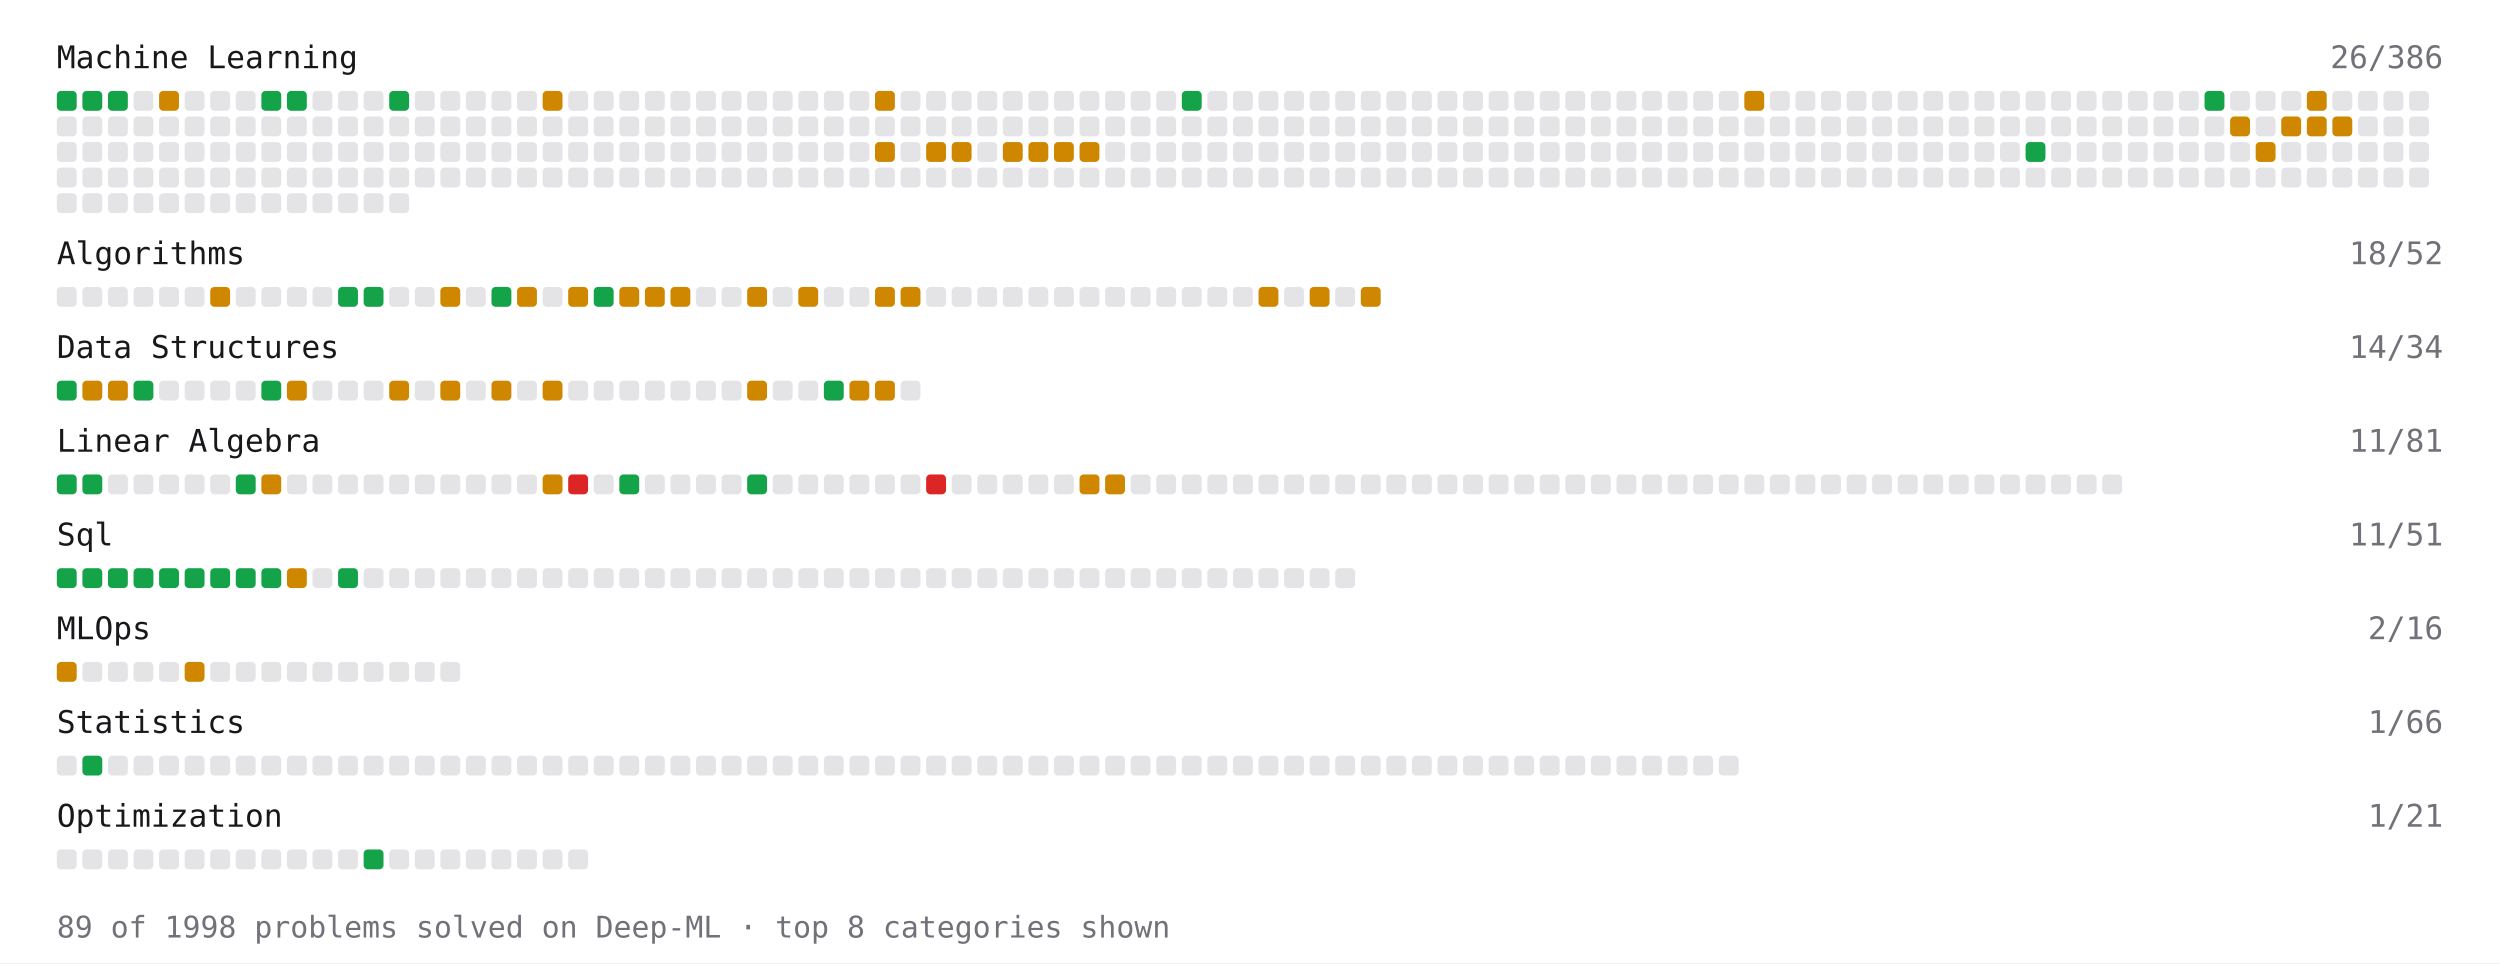
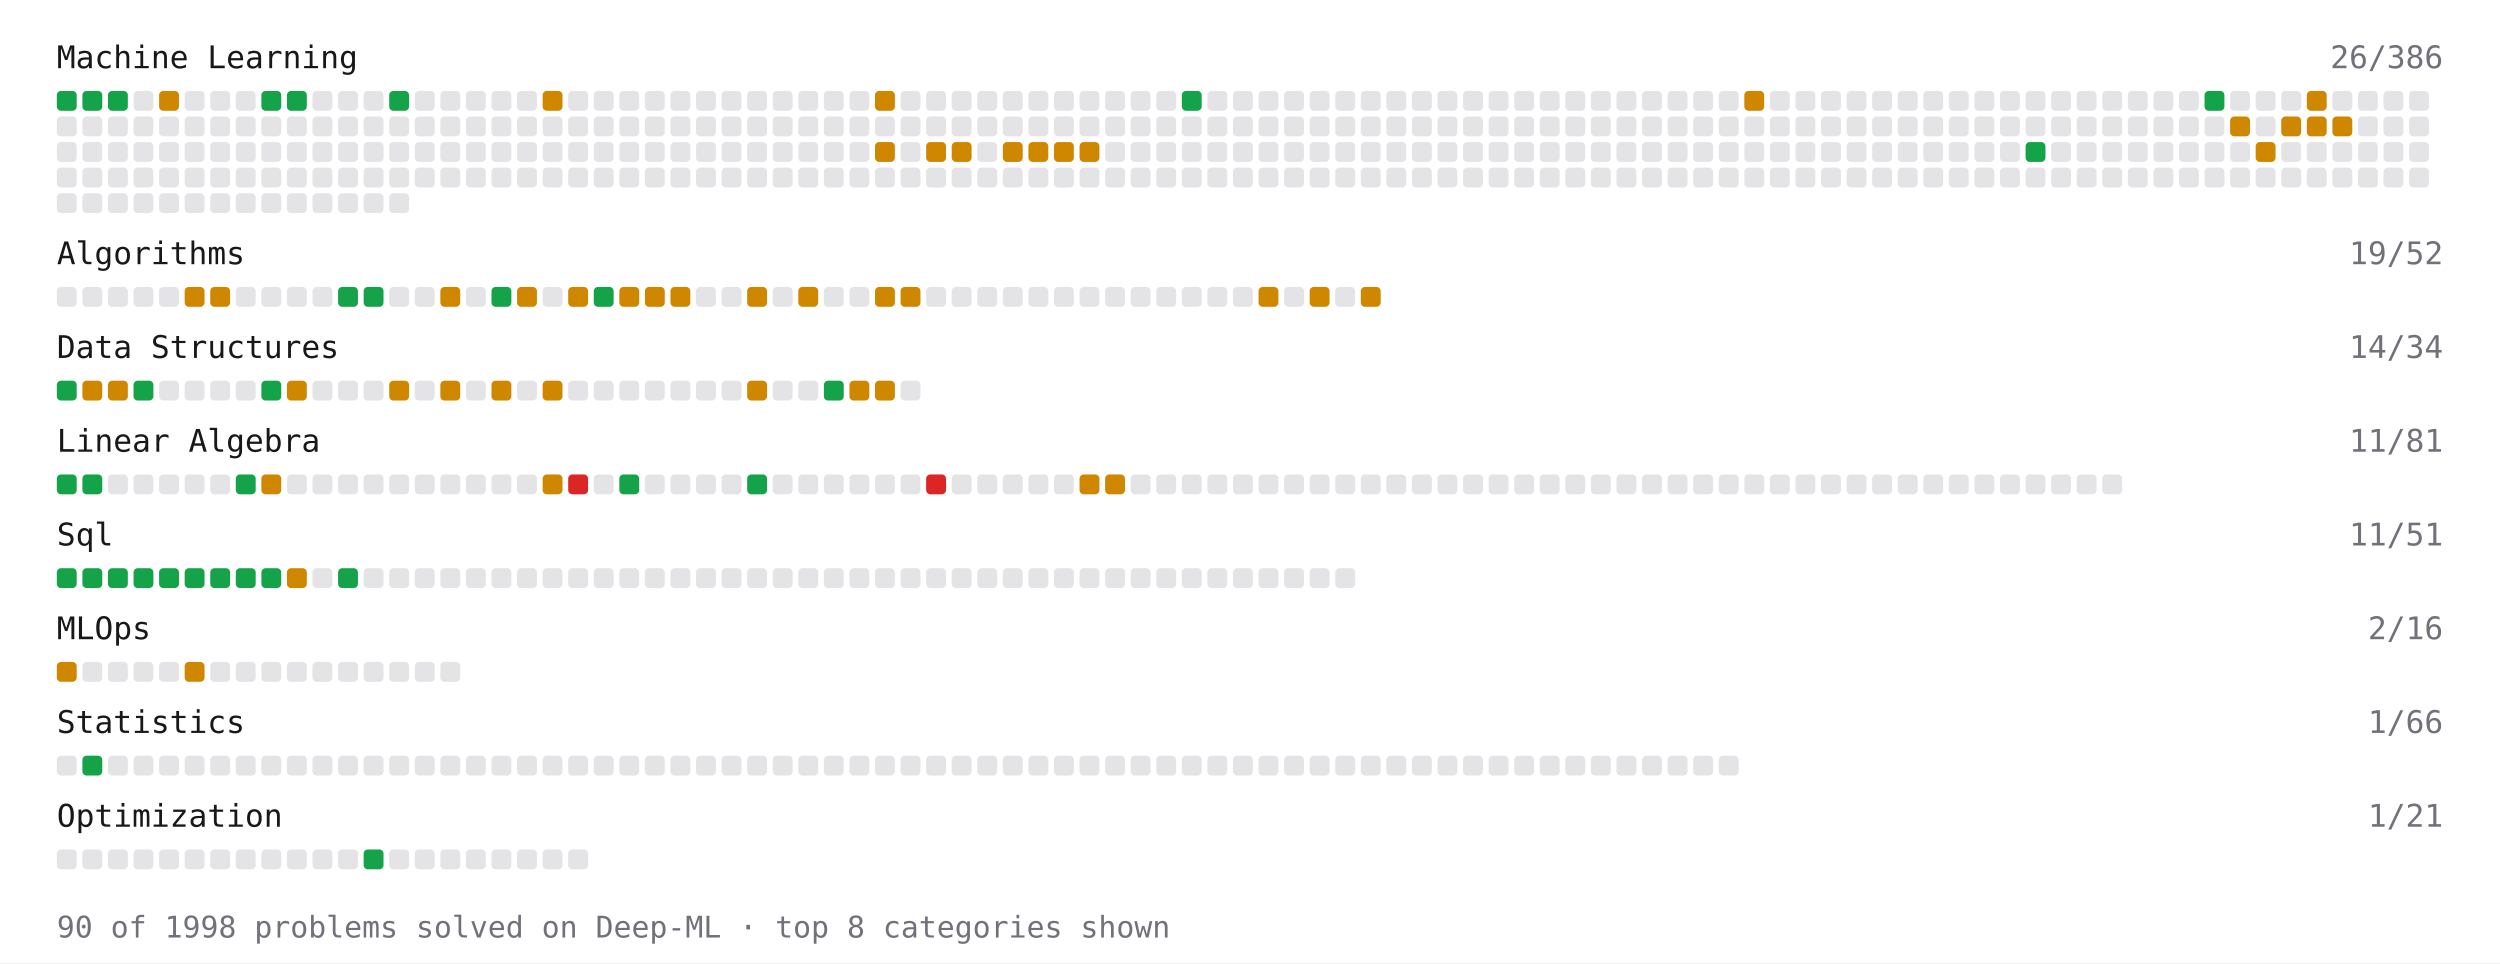
- <svg xmlns="http://www.w3.org/2000/svg" width="880" height="339" viewBox="0 0 880 339" role="img" aria-label="Deep-ML coverage: 89 of 1998 problems solved">
+ <svg xmlns="http://www.w3.org/2000/svg" width="880" height="339" viewBox="0 0 880 339" role="img" aria-label="Deep-ML coverage: 90 of 1998 problems solved">
  <style>
  .bg{fill:#ffffff}.tx{fill:#18181b}.dim{fill:#71717a}.none{fill:#e4e4e7}
  .e{fill:#15a349}.m{fill:#d08700}.h{fill:#dc2626}.u{fill:#a1a1aa}
  @media (prefers-color-scheme:dark){
    .bg{fill:#0b0b0d}.tx{fill:#fafafa}.dim{fill:#8b8b95}.none{fill:#26262b}
    .e{fill:#34d27b}.m{fill:#f5b13d}.h{fill:#f76d6d}.u{fill:#5c5c66}
  }
</style>
  <rect width="880" height="339" class="bg" />
  <text x="20" y="24" class="tx" font-size="11" font-family="ui-monospace,monospace">Machine Learning</text>
  <text x="860" y="24" class="dim" font-size="11" text-anchor="end" font-family="ui-monospace,monospace">26/386</text>
  <rect x="20" y="32" width="7" height="7" rx="1.5" class="e" />
  <rect x="29" y="32" width="7" height="7" rx="1.5" class="e" />
  <rect x="38" y="32" width="7" height="7" rx="1.5" class="e" />
  <rect x="47" y="32" width="7" height="7" rx="1.5" class="none" />
  <rect x="56" y="32" width="7" height="7" rx="1.5" class="m" />
  <rect x="65" y="32" width="7" height="7" rx="1.5" class="none" />
  <rect x="74" y="32" width="7" height="7" rx="1.5" class="none" />
  <rect x="83" y="32" width="7" height="7" rx="1.5" class="none" />
  <rect x="92" y="32" width="7" height="7" rx="1.5" class="e" />
  <rect x="101" y="32" width="7" height="7" rx="1.5" class="e" />
  <rect x="110" y="32" width="7" height="7" rx="1.5" class="none" />
  <rect x="119" y="32" width="7" height="7" rx="1.5" class="none" />
  <rect x="128" y="32" width="7" height="7" rx="1.5" class="none" />
  <rect x="137" y="32" width="7" height="7" rx="1.5" class="e" />
  <rect x="146" y="32" width="7" height="7" rx="1.5" class="none" />
  <rect x="155" y="32" width="7" height="7" rx="1.5" class="none" />
  <rect x="164" y="32" width="7" height="7" rx="1.5" class="none" />
  <rect x="173" y="32" width="7" height="7" rx="1.5" class="none" />
  <rect x="182" y="32" width="7" height="7" rx="1.5" class="none" />
  <rect x="191" y="32" width="7" height="7" rx="1.5" class="m" />
  <rect x="200" y="32" width="7" height="7" rx="1.5" class="none" />
  <rect x="209" y="32" width="7" height="7" rx="1.5" class="none" />
  <rect x="218" y="32" width="7" height="7" rx="1.5" class="none" />
  <rect x="227" y="32" width="7" height="7" rx="1.5" class="none" />
  <rect x="236" y="32" width="7" height="7" rx="1.5" class="none" />
  <rect x="245" y="32" width="7" height="7" rx="1.5" class="none" />
  <rect x="254" y="32" width="7" height="7" rx="1.5" class="none" />
  <rect x="263" y="32" width="7" height="7" rx="1.5" class="none" />
  <rect x="272" y="32" width="7" height="7" rx="1.5" class="none" />
  <rect x="281" y="32" width="7" height="7" rx="1.5" class="none" />
  <rect x="290" y="32" width="7" height="7" rx="1.5" class="none" />
  <rect x="299" y="32" width="7" height="7" rx="1.5" class="none" />
  <rect x="308" y="32" width="7" height="7" rx="1.5" class="m" />
  <rect x="317" y="32" width="7" height="7" rx="1.5" class="none" />
  <rect x="326" y="32" width="7" height="7" rx="1.5" class="none" />
  <rect x="335" y="32" width="7" height="7" rx="1.5" class="none" />
  <rect x="344" y="32" width="7" height="7" rx="1.5" class="none" />
  <rect x="353" y="32" width="7" height="7" rx="1.5" class="none" />
  <rect x="362" y="32" width="7" height="7" rx="1.5" class="none" />
  <rect x="371" y="32" width="7" height="7" rx="1.5" class="none" />
  <rect x="380" y="32" width="7" height="7" rx="1.5" class="none" />
  <rect x="389" y="32" width="7" height="7" rx="1.5" class="none" />
  <rect x="398" y="32" width="7" height="7" rx="1.5" class="none" />
  <rect x="407" y="32" width="7" height="7" rx="1.5" class="none" />
  <rect x="416" y="32" width="7" height="7" rx="1.5" class="e" />
  <rect x="425" y="32" width="7" height="7" rx="1.5" class="none" />
  <rect x="434" y="32" width="7" height="7" rx="1.5" class="none" />
  <rect x="443" y="32" width="7" height="7" rx="1.5" class="none" />
  <rect x="452" y="32" width="7" height="7" rx="1.5" class="none" />
  <rect x="461" y="32" width="7" height="7" rx="1.5" class="none" />
  <rect x="470" y="32" width="7" height="7" rx="1.5" class="none" />
  <rect x="479" y="32" width="7" height="7" rx="1.5" class="none" />
  <rect x="488" y="32" width="7" height="7" rx="1.5" class="none" />
  <rect x="497" y="32" width="7" height="7" rx="1.5" class="none" />
  <rect x="506" y="32" width="7" height="7" rx="1.5" class="none" />
  <rect x="515" y="32" width="7" height="7" rx="1.5" class="none" />
  <rect x="524" y="32" width="7" height="7" rx="1.5" class="none" />
  <rect x="533" y="32" width="7" height="7" rx="1.5" class="none" />
  <rect x="542" y="32" width="7" height="7" rx="1.5" class="none" />
  <rect x="551" y="32" width="7" height="7" rx="1.5" class="none" />
  <rect x="560" y="32" width="7" height="7" rx="1.5" class="none" />
  <rect x="569" y="32" width="7" height="7" rx="1.5" class="none" />
  <rect x="578" y="32" width="7" height="7" rx="1.5" class="none" />
  <rect x="587" y="32" width="7" height="7" rx="1.5" class="none" />
  <rect x="596" y="32" width="7" height="7" rx="1.5" class="none" />
  <rect x="605" y="32" width="7" height="7" rx="1.5" class="none" />
  <rect x="614" y="32" width="7" height="7" rx="1.5" class="m" />
  <rect x="623" y="32" width="7" height="7" rx="1.5" class="none" />
  <rect x="632" y="32" width="7" height="7" rx="1.5" class="none" />
  <rect x="641" y="32" width="7" height="7" rx="1.5" class="none" />
  <rect x="650" y="32" width="7" height="7" rx="1.5" class="none" />
  <rect x="659" y="32" width="7" height="7" rx="1.5" class="none" />
  <rect x="668" y="32" width="7" height="7" rx="1.5" class="none" />
  <rect x="677" y="32" width="7" height="7" rx="1.5" class="none" />
  <rect x="686" y="32" width="7" height="7" rx="1.5" class="none" />
  <rect x="695" y="32" width="7" height="7" rx="1.5" class="none" />
  <rect x="704" y="32" width="7" height="7" rx="1.5" class="none" />
  <rect x="713" y="32" width="7" height="7" rx="1.5" class="none" />
  <rect x="722" y="32" width="7" height="7" rx="1.5" class="none" />
  <rect x="731" y="32" width="7" height="7" rx="1.5" class="none" />
  <rect x="740" y="32" width="7" height="7" rx="1.5" class="none" />
  <rect x="749" y="32" width="7" height="7" rx="1.5" class="none" />
  <rect x="758" y="32" width="7" height="7" rx="1.5" class="none" />
  <rect x="767" y="32" width="7" height="7" rx="1.5" class="none" />
  <rect x="776" y="32" width="7" height="7" rx="1.5" class="e" />
  <rect x="785" y="32" width="7" height="7" rx="1.5" class="none" />
  <rect x="794" y="32" width="7" height="7" rx="1.5" class="none" />
  <rect x="803" y="32" width="7" height="7" rx="1.5" class="none" />
  <rect x="812" y="32" width="7" height="7" rx="1.5" class="m" />
  <rect x="821" y="32" width="7" height="7" rx="1.5" class="none" />
  <rect x="830" y="32" width="7" height="7" rx="1.5" class="none" />
  <rect x="839" y="32" width="7" height="7" rx="1.5" class="none" />
  <rect x="848" y="32" width="7" height="7" rx="1.5" class="none" />
  <rect x="20" y="41" width="7" height="7" rx="1.5" class="none" />
  <rect x="29" y="41" width="7" height="7" rx="1.5" class="none" />
  <rect x="38" y="41" width="7" height="7" rx="1.5" class="none" />
  <rect x="47" y="41" width="7" height="7" rx="1.5" class="none" />
  <rect x="56" y="41" width="7" height="7" rx="1.5" class="none" />
  <rect x="65" y="41" width="7" height="7" rx="1.5" class="none" />
  <rect x="74" y="41" width="7" height="7" rx="1.5" class="none" />
  <rect x="83" y="41" width="7" height="7" rx="1.5" class="none" />
  <rect x="92" y="41" width="7" height="7" rx="1.5" class="none" />
  <rect x="101" y="41" width="7" height="7" rx="1.5" class="none" />
  <rect x="110" y="41" width="7" height="7" rx="1.5" class="none" />
  <rect x="119" y="41" width="7" height="7" rx="1.5" class="none" />
  <rect x="128" y="41" width="7" height="7" rx="1.5" class="none" />
  <rect x="137" y="41" width="7" height="7" rx="1.5" class="none" />
  <rect x="146" y="41" width="7" height="7" rx="1.5" class="none" />
  <rect x="155" y="41" width="7" height="7" rx="1.5" class="none" />
  <rect x="164" y="41" width="7" height="7" rx="1.5" class="none" />
  <rect x="173" y="41" width="7" height="7" rx="1.5" class="none" />
  <rect x="182" y="41" width="7" height="7" rx="1.5" class="none" />
  <rect x="191" y="41" width="7" height="7" rx="1.5" class="none" />
  <rect x="200" y="41" width="7" height="7" rx="1.5" class="none" />
  <rect x="209" y="41" width="7" height="7" rx="1.5" class="none" />
  <rect x="218" y="41" width="7" height="7" rx="1.5" class="none" />
  <rect x="227" y="41" width="7" height="7" rx="1.5" class="none" />
  <rect x="236" y="41" width="7" height="7" rx="1.5" class="none" />
  <rect x="245" y="41" width="7" height="7" rx="1.5" class="none" />
  <rect x="254" y="41" width="7" height="7" rx="1.5" class="none" />
  <rect x="263" y="41" width="7" height="7" rx="1.5" class="none" />
  <rect x="272" y="41" width="7" height="7" rx="1.5" class="none" />
  <rect x="281" y="41" width="7" height="7" rx="1.5" class="none" />
  <rect x="290" y="41" width="7" height="7" rx="1.5" class="none" />
  <rect x="299" y="41" width="7" height="7" rx="1.5" class="none" />
  <rect x="308" y="41" width="7" height="7" rx="1.5" class="none" />
  <rect x="317" y="41" width="7" height="7" rx="1.5" class="none" />
  <rect x="326" y="41" width="7" height="7" rx="1.5" class="none" />
  <rect x="335" y="41" width="7" height="7" rx="1.5" class="none" />
  <rect x="344" y="41" width="7" height="7" rx="1.5" class="none" />
  <rect x="353" y="41" width="7" height="7" rx="1.5" class="none" />
  <rect x="362" y="41" width="7" height="7" rx="1.5" class="none" />
  <rect x="371" y="41" width="7" height="7" rx="1.5" class="none" />
  <rect x="380" y="41" width="7" height="7" rx="1.5" class="none" />
  <rect x="389" y="41" width="7" height="7" rx="1.5" class="none" />
  <rect x="398" y="41" width="7" height="7" rx="1.5" class="none" />
  <rect x="407" y="41" width="7" height="7" rx="1.5" class="none" />
  <rect x="416" y="41" width="7" height="7" rx="1.5" class="none" />
  <rect x="425" y="41" width="7" height="7" rx="1.5" class="none" />
  <rect x="434" y="41" width="7" height="7" rx="1.5" class="none" />
  <rect x="443" y="41" width="7" height="7" rx="1.5" class="none" />
  <rect x="452" y="41" width="7" height="7" rx="1.5" class="none" />
  <rect x="461" y="41" width="7" height="7" rx="1.5" class="none" />
  <rect x="470" y="41" width="7" height="7" rx="1.5" class="none" />
  <rect x="479" y="41" width="7" height="7" rx="1.5" class="none" />
  <rect x="488" y="41" width="7" height="7" rx="1.5" class="none" />
  <rect x="497" y="41" width="7" height="7" rx="1.5" class="none" />
  <rect x="506" y="41" width="7" height="7" rx="1.5" class="none" />
  <rect x="515" y="41" width="7" height="7" rx="1.5" class="none" />
  <rect x="524" y="41" width="7" height="7" rx="1.5" class="none" />
  <rect x="533" y="41" width="7" height="7" rx="1.5" class="none" />
  <rect x="542" y="41" width="7" height="7" rx="1.5" class="none" />
  <rect x="551" y="41" width="7" height="7" rx="1.5" class="none" />
  <rect x="560" y="41" width="7" height="7" rx="1.5" class="none" />
  <rect x="569" y="41" width="7" height="7" rx="1.5" class="none" />
  <rect x="578" y="41" width="7" height="7" rx="1.5" class="none" />
  <rect x="587" y="41" width="7" height="7" rx="1.5" class="none" />
  <rect x="596" y="41" width="7" height="7" rx="1.5" class="none" />
  <rect x="605" y="41" width="7" height="7" rx="1.5" class="none" />
  <rect x="614" y="41" width="7" height="7" rx="1.5" class="none" />
  <rect x="623" y="41" width="7" height="7" rx="1.5" class="none" />
  <rect x="632" y="41" width="7" height="7" rx="1.5" class="none" />
  <rect x="641" y="41" width="7" height="7" rx="1.5" class="none" />
  <rect x="650" y="41" width="7" height="7" rx="1.5" class="none" />
  <rect x="659" y="41" width="7" height="7" rx="1.5" class="none" />
  <rect x="668" y="41" width="7" height="7" rx="1.5" class="none" />
  <rect x="677" y="41" width="7" height="7" rx="1.5" class="none" />
  <rect x="686" y="41" width="7" height="7" rx="1.5" class="none" />
  <rect x="695" y="41" width="7" height="7" rx="1.5" class="none" />
  <rect x="704" y="41" width="7" height="7" rx="1.5" class="none" />
  <rect x="713" y="41" width="7" height="7" rx="1.5" class="none" />
  <rect x="722" y="41" width="7" height="7" rx="1.5" class="none" />
  <rect x="731" y="41" width="7" height="7" rx="1.5" class="none" />
  <rect x="740" y="41" width="7" height="7" rx="1.5" class="none" />
  <rect x="749" y="41" width="7" height="7" rx="1.5" class="none" />
  <rect x="758" y="41" width="7" height="7" rx="1.5" class="none" />
  <rect x="767" y="41" width="7" height="7" rx="1.5" class="none" />
  <rect x="776" y="41" width="7" height="7" rx="1.5" class="none" />
  <rect x="785" y="41" width="7" height="7" rx="1.5" class="m" />
  <rect x="794" y="41" width="7" height="7" rx="1.5" class="none" />
  <rect x="803" y="41" width="7" height="7" rx="1.5" class="m" />
  <rect x="812" y="41" width="7" height="7" rx="1.5" class="m" />
  <rect x="821" y="41" width="7" height="7" rx="1.5" class="m" />
  <rect x="830" y="41" width="7" height="7" rx="1.5" class="none" />
  <rect x="839" y="41" width="7" height="7" rx="1.5" class="none" />
  <rect x="848" y="41" width="7" height="7" rx="1.5" class="none" />
  <rect x="20" y="50" width="7" height="7" rx="1.5" class="none" />
  <rect x="29" y="50" width="7" height="7" rx="1.5" class="none" />
  <rect x="38" y="50" width="7" height="7" rx="1.5" class="none" />
  <rect x="47" y="50" width="7" height="7" rx="1.5" class="none" />
  <rect x="56" y="50" width="7" height="7" rx="1.5" class="none" />
  <rect x="65" y="50" width="7" height="7" rx="1.5" class="none" />
  <rect x="74" y="50" width="7" height="7" rx="1.5" class="none" />
  <rect x="83" y="50" width="7" height="7" rx="1.5" class="none" />
  <rect x="92" y="50" width="7" height="7" rx="1.5" class="none" />
  <rect x="101" y="50" width="7" height="7" rx="1.5" class="none" />
  <rect x="110" y="50" width="7" height="7" rx="1.5" class="none" />
  <rect x="119" y="50" width="7" height="7" rx="1.5" class="none" />
  <rect x="128" y="50" width="7" height="7" rx="1.5" class="none" />
  <rect x="137" y="50" width="7" height="7" rx="1.5" class="none" />
  <rect x="146" y="50" width="7" height="7" rx="1.5" class="none" />
  <rect x="155" y="50" width="7" height="7" rx="1.5" class="none" />
  <rect x="164" y="50" width="7" height="7" rx="1.5" class="none" />
  <rect x="173" y="50" width="7" height="7" rx="1.5" class="none" />
  <rect x="182" y="50" width="7" height="7" rx="1.5" class="none" />
  <rect x="191" y="50" width="7" height="7" rx="1.5" class="none" />
  <rect x="200" y="50" width="7" height="7" rx="1.5" class="none" />
  <rect x="209" y="50" width="7" height="7" rx="1.5" class="none" />
  <rect x="218" y="50" width="7" height="7" rx="1.5" class="none" />
  <rect x="227" y="50" width="7" height="7" rx="1.5" class="none" />
  <rect x="236" y="50" width="7" height="7" rx="1.5" class="none" />
  <rect x="245" y="50" width="7" height="7" rx="1.5" class="none" />
  <rect x="254" y="50" width="7" height="7" rx="1.5" class="none" />
  <rect x="263" y="50" width="7" height="7" rx="1.5" class="none" />
  <rect x="272" y="50" width="7" height="7" rx="1.5" class="none" />
  <rect x="281" y="50" width="7" height="7" rx="1.5" class="none" />
  <rect x="290" y="50" width="7" height="7" rx="1.5" class="none" />
  <rect x="299" y="50" width="7" height="7" rx="1.5" class="none" />
  <rect x="308" y="50" width="7" height="7" rx="1.5" class="m" />
  <rect x="317" y="50" width="7" height="7" rx="1.5" class="none" />
  <rect x="326" y="50" width="7" height="7" rx="1.5" class="m" />
  <rect x="335" y="50" width="7" height="7" rx="1.5" class="m" />
  <rect x="344" y="50" width="7" height="7" rx="1.5" class="none" />
  <rect x="353" y="50" width="7" height="7" rx="1.5" class="m" />
  <rect x="362" y="50" width="7" height="7" rx="1.5" class="m" />
  <rect x="371" y="50" width="7" height="7" rx="1.5" class="m" />
  <rect x="380" y="50" width="7" height="7" rx="1.5" class="m" />
  <rect x="389" y="50" width="7" height="7" rx="1.5" class="none" />
  <rect x="398" y="50" width="7" height="7" rx="1.5" class="none" />
  <rect x="407" y="50" width="7" height="7" rx="1.5" class="none" />
  <rect x="416" y="50" width="7" height="7" rx="1.5" class="none" />
  <rect x="425" y="50" width="7" height="7" rx="1.5" class="none" />
  <rect x="434" y="50" width="7" height="7" rx="1.5" class="none" />
  <rect x="443" y="50" width="7" height="7" rx="1.5" class="none" />
  <rect x="452" y="50" width="7" height="7" rx="1.5" class="none" />
  <rect x="461" y="50" width="7" height="7" rx="1.5" class="none" />
  <rect x="470" y="50" width="7" height="7" rx="1.5" class="none" />
  <rect x="479" y="50" width="7" height="7" rx="1.5" class="none" />
  <rect x="488" y="50" width="7" height="7" rx="1.5" class="none" />
  <rect x="497" y="50" width="7" height="7" rx="1.5" class="none" />
  <rect x="506" y="50" width="7" height="7" rx="1.5" class="none" />
  <rect x="515" y="50" width="7" height="7" rx="1.5" class="none" />
  <rect x="524" y="50" width="7" height="7" rx="1.5" class="none" />
  <rect x="533" y="50" width="7" height="7" rx="1.5" class="none" />
  <rect x="542" y="50" width="7" height="7" rx="1.5" class="none" />
  <rect x="551" y="50" width="7" height="7" rx="1.5" class="none" />
  <rect x="560" y="50" width="7" height="7" rx="1.5" class="none" />
  <rect x="569" y="50" width="7" height="7" rx="1.5" class="none" />
  <rect x="578" y="50" width="7" height="7" rx="1.5" class="none" />
  <rect x="587" y="50" width="7" height="7" rx="1.5" class="none" />
  <rect x="596" y="50" width="7" height="7" rx="1.5" class="none" />
  <rect x="605" y="50" width="7" height="7" rx="1.5" class="none" />
  <rect x="614" y="50" width="7" height="7" rx="1.5" class="none" />
  <rect x="623" y="50" width="7" height="7" rx="1.5" class="none" />
  <rect x="632" y="50" width="7" height="7" rx="1.5" class="none" />
  <rect x="641" y="50" width="7" height="7" rx="1.5" class="none" />
  <rect x="650" y="50" width="7" height="7" rx="1.5" class="none" />
  <rect x="659" y="50" width="7" height="7" rx="1.5" class="none" />
  <rect x="668" y="50" width="7" height="7" rx="1.5" class="none" />
  <rect x="677" y="50" width="7" height="7" rx="1.5" class="none" />
  <rect x="686" y="50" width="7" height="7" rx="1.5" class="none" />
  <rect x="695" y="50" width="7" height="7" rx="1.5" class="none" />
  <rect x="704" y="50" width="7" height="7" rx="1.5" class="none" />
  <rect x="713" y="50" width="7" height="7" rx="1.5" class="e" />
  <rect x="722" y="50" width="7" height="7" rx="1.5" class="none" />
  <rect x="731" y="50" width="7" height="7" rx="1.5" class="none" />
  <rect x="740" y="50" width="7" height="7" rx="1.5" class="none" />
  <rect x="749" y="50" width="7" height="7" rx="1.5" class="none" />
  <rect x="758" y="50" width="7" height="7" rx="1.5" class="none" />
  <rect x="767" y="50" width="7" height="7" rx="1.5" class="none" />
  <rect x="776" y="50" width="7" height="7" rx="1.5" class="none" />
  <rect x="785" y="50" width="7" height="7" rx="1.5" class="none" />
  <rect x="794" y="50" width="7" height="7" rx="1.5" class="m" />
  <rect x="803" y="50" width="7" height="7" rx="1.5" class="none" />
  <rect x="812" y="50" width="7" height="7" rx="1.5" class="none" />
  <rect x="821" y="50" width="7" height="7" rx="1.5" class="none" />
  <rect x="830" y="50" width="7" height="7" rx="1.5" class="none" />
  <rect x="839" y="50" width="7" height="7" rx="1.5" class="none" />
  <rect x="848" y="50" width="7" height="7" rx="1.5" class="none" />
  <rect x="20" y="59" width="7" height="7" rx="1.5" class="none" />
  <rect x="29" y="59" width="7" height="7" rx="1.5" class="none" />
  <rect x="38" y="59" width="7" height="7" rx="1.5" class="none" />
  <rect x="47" y="59" width="7" height="7" rx="1.5" class="none" />
  <rect x="56" y="59" width="7" height="7" rx="1.5" class="none" />
  <rect x="65" y="59" width="7" height="7" rx="1.5" class="none" />
  <rect x="74" y="59" width="7" height="7" rx="1.5" class="none" />
  <rect x="83" y="59" width="7" height="7" rx="1.5" class="none" />
  <rect x="92" y="59" width="7" height="7" rx="1.5" class="none" />
  <rect x="101" y="59" width="7" height="7" rx="1.5" class="none" />
  <rect x="110" y="59" width="7" height="7" rx="1.5" class="none" />
  <rect x="119" y="59" width="7" height="7" rx="1.5" class="none" />
  <rect x="128" y="59" width="7" height="7" rx="1.5" class="none" />
  <rect x="137" y="59" width="7" height="7" rx="1.5" class="none" />
  <rect x="146" y="59" width="7" height="7" rx="1.5" class="none" />
  <rect x="155" y="59" width="7" height="7" rx="1.5" class="none" />
  <rect x="164" y="59" width="7" height="7" rx="1.5" class="none" />
  <rect x="173" y="59" width="7" height="7" rx="1.5" class="none" />
  <rect x="182" y="59" width="7" height="7" rx="1.5" class="none" />
  <rect x="191" y="59" width="7" height="7" rx="1.5" class="none" />
  <rect x="200" y="59" width="7" height="7" rx="1.5" class="none" />
  <rect x="209" y="59" width="7" height="7" rx="1.5" class="none" />
  <rect x="218" y="59" width="7" height="7" rx="1.5" class="none" />
  <rect x="227" y="59" width="7" height="7" rx="1.5" class="none" />
  <rect x="236" y="59" width="7" height="7" rx="1.5" class="none" />
  <rect x="245" y="59" width="7" height="7" rx="1.5" class="none" />
  <rect x="254" y="59" width="7" height="7" rx="1.5" class="none" />
  <rect x="263" y="59" width="7" height="7" rx="1.5" class="none" />
  <rect x="272" y="59" width="7" height="7" rx="1.5" class="none" />
  <rect x="281" y="59" width="7" height="7" rx="1.5" class="none" />
  <rect x="290" y="59" width="7" height="7" rx="1.5" class="none" />
  <rect x="299" y="59" width="7" height="7" rx="1.5" class="none" />
  <rect x="308" y="59" width="7" height="7" rx="1.5" class="none" />
  <rect x="317" y="59" width="7" height="7" rx="1.5" class="none" />
  <rect x="326" y="59" width="7" height="7" rx="1.5" class="none" />
  <rect x="335" y="59" width="7" height="7" rx="1.5" class="none" />
  <rect x="344" y="59" width="7" height="7" rx="1.5" class="none" />
  <rect x="353" y="59" width="7" height="7" rx="1.5" class="none" />
  <rect x="362" y="59" width="7" height="7" rx="1.5" class="none" />
  <rect x="371" y="59" width="7" height="7" rx="1.5" class="none" />
  <rect x="380" y="59" width="7" height="7" rx="1.5" class="none" />
  <rect x="389" y="59" width="7" height="7" rx="1.5" class="none" />
  <rect x="398" y="59" width="7" height="7" rx="1.5" class="none" />
  <rect x="407" y="59" width="7" height="7" rx="1.5" class="none" />
  <rect x="416" y="59" width="7" height="7" rx="1.5" class="none" />
  <rect x="425" y="59" width="7" height="7" rx="1.5" class="none" />
  <rect x="434" y="59" width="7" height="7" rx="1.5" class="none" />
  <rect x="443" y="59" width="7" height="7" rx="1.5" class="none" />
  <rect x="452" y="59" width="7" height="7" rx="1.5" class="none" />
  <rect x="461" y="59" width="7" height="7" rx="1.5" class="none" />
  <rect x="470" y="59" width="7" height="7" rx="1.5" class="none" />
  <rect x="479" y="59" width="7" height="7" rx="1.5" class="none" />
  <rect x="488" y="59" width="7" height="7" rx="1.5" class="none" />
  <rect x="497" y="59" width="7" height="7" rx="1.5" class="none" />
  <rect x="506" y="59" width="7" height="7" rx="1.5" class="none" />
  <rect x="515" y="59" width="7" height="7" rx="1.5" class="none" />
  <rect x="524" y="59" width="7" height="7" rx="1.5" class="none" />
  <rect x="533" y="59" width="7" height="7" rx="1.5" class="none" />
  <rect x="542" y="59" width="7" height="7" rx="1.5" class="none" />
  <rect x="551" y="59" width="7" height="7" rx="1.5" class="none" />
  <rect x="560" y="59" width="7" height="7" rx="1.5" class="none" />
  <rect x="569" y="59" width="7" height="7" rx="1.5" class="none" />
  <rect x="578" y="59" width="7" height="7" rx="1.5" class="none" />
  <rect x="587" y="59" width="7" height="7" rx="1.5" class="none" />
  <rect x="596" y="59" width="7" height="7" rx="1.5" class="none" />
  <rect x="605" y="59" width="7" height="7" rx="1.5" class="none" />
  <rect x="614" y="59" width="7" height="7" rx="1.5" class="none" />
  <rect x="623" y="59" width="7" height="7" rx="1.5" class="none" />
  <rect x="632" y="59" width="7" height="7" rx="1.5" class="none" />
  <rect x="641" y="59" width="7" height="7" rx="1.5" class="none" />
  <rect x="650" y="59" width="7" height="7" rx="1.5" class="none" />
  <rect x="659" y="59" width="7" height="7" rx="1.5" class="none" />
  <rect x="668" y="59" width="7" height="7" rx="1.5" class="none" />
  <rect x="677" y="59" width="7" height="7" rx="1.5" class="none" />
  <rect x="686" y="59" width="7" height="7" rx="1.5" class="none" />
  <rect x="695" y="59" width="7" height="7" rx="1.5" class="none" />
  <rect x="704" y="59" width="7" height="7" rx="1.5" class="none" />
  <rect x="713" y="59" width="7" height="7" rx="1.5" class="none" />
  <rect x="722" y="59" width="7" height="7" rx="1.5" class="none" />
  <rect x="731" y="59" width="7" height="7" rx="1.5" class="none" />
  <rect x="740" y="59" width="7" height="7" rx="1.5" class="none" />
  <rect x="749" y="59" width="7" height="7" rx="1.5" class="none" />
  <rect x="758" y="59" width="7" height="7" rx="1.5" class="none" />
  <rect x="767" y="59" width="7" height="7" rx="1.5" class="none" />
  <rect x="776" y="59" width="7" height="7" rx="1.5" class="none" />
  <rect x="785" y="59" width="7" height="7" rx="1.5" class="none" />
  <rect x="794" y="59" width="7" height="7" rx="1.5" class="none" />
  <rect x="803" y="59" width="7" height="7" rx="1.5" class="none" />
  <rect x="812" y="59" width="7" height="7" rx="1.5" class="none" />
  <rect x="821" y="59" width="7" height="7" rx="1.5" class="none" />
  <rect x="830" y="59" width="7" height="7" rx="1.5" class="none" />
  <rect x="839" y="59" width="7" height="7" rx="1.5" class="none" />
  <rect x="848" y="59" width="7" height="7" rx="1.5" class="none" />
  <rect x="20" y="68" width="7" height="7" rx="1.5" class="none" />
  <rect x="29" y="68" width="7" height="7" rx="1.5" class="none" />
  <rect x="38" y="68" width="7" height="7" rx="1.5" class="none" />
  <rect x="47" y="68" width="7" height="7" rx="1.5" class="none" />
  <rect x="56" y="68" width="7" height="7" rx="1.5" class="none" />
  <rect x="65" y="68" width="7" height="7" rx="1.5" class="none" />
  <rect x="74" y="68" width="7" height="7" rx="1.5" class="none" />
  <rect x="83" y="68" width="7" height="7" rx="1.5" class="none" />
  <rect x="92" y="68" width="7" height="7" rx="1.5" class="none" />
  <rect x="101" y="68" width="7" height="7" rx="1.5" class="none" />
  <rect x="110" y="68" width="7" height="7" rx="1.5" class="none" />
  <rect x="119" y="68" width="7" height="7" rx="1.5" class="none" />
  <rect x="128" y="68" width="7" height="7" rx="1.5" class="none" />
  <rect x="137" y="68" width="7" height="7" rx="1.5" class="none" />
  <text x="20" y="93" class="tx" font-size="11" font-family="ui-monospace,monospace">Algorithms</text>
-   <text x="860" y="93" class="dim" font-size="11" text-anchor="end" font-family="ui-monospace,monospace">18/52</text>
+   <text x="860" y="93" class="dim" font-size="11" text-anchor="end" font-family="ui-monospace,monospace">19/52</text>
  <rect x="20" y="101" width="7" height="7" rx="1.5" class="none" />
  <rect x="29" y="101" width="7" height="7" rx="1.5" class="none" />
  <rect x="38" y="101" width="7" height="7" rx="1.5" class="none" />
  <rect x="47" y="101" width="7" height="7" rx="1.5" class="none" />
  <rect x="56" y="101" width="7" height="7" rx="1.5" class="none" />
-   <rect x="65" y="101" width="7" height="7" rx="1.5" class="none" />
+   <rect x="65" y="101" width="7" height="7" rx="1.5" class="m" />
  <rect x="74" y="101" width="7" height="7" rx="1.5" class="m" />
  <rect x="83" y="101" width="7" height="7" rx="1.5" class="none" />
  <rect x="92" y="101" width="7" height="7" rx="1.5" class="none" />
  <rect x="101" y="101" width="7" height="7" rx="1.5" class="none" />
  <rect x="110" y="101" width="7" height="7" rx="1.5" class="none" />
  <rect x="119" y="101" width="7" height="7" rx="1.5" class="e" />
  <rect x="128" y="101" width="7" height="7" rx="1.5" class="e" />
  <rect x="137" y="101" width="7" height="7" rx="1.5" class="none" />
  <rect x="146" y="101" width="7" height="7" rx="1.5" class="none" />
  <rect x="155" y="101" width="7" height="7" rx="1.5" class="m" />
  <rect x="164" y="101" width="7" height="7" rx="1.5" class="none" />
  <rect x="173" y="101" width="7" height="7" rx="1.5" class="e" />
  <rect x="182" y="101" width="7" height="7" rx="1.5" class="m" />
  <rect x="191" y="101" width="7" height="7" rx="1.5" class="none" />
  <rect x="200" y="101" width="7" height="7" rx="1.5" class="m" />
  <rect x="209" y="101" width="7" height="7" rx="1.5" class="e" />
  <rect x="218" y="101" width="7" height="7" rx="1.5" class="m" />
  <rect x="227" y="101" width="7" height="7" rx="1.5" class="m" />
  <rect x="236" y="101" width="7" height="7" rx="1.5" class="m" />
  <rect x="245" y="101" width="7" height="7" rx="1.5" class="none" />
  <rect x="254" y="101" width="7" height="7" rx="1.5" class="none" />
  <rect x="263" y="101" width="7" height="7" rx="1.5" class="m" />
  <rect x="272" y="101" width="7" height="7" rx="1.5" class="none" />
  <rect x="281" y="101" width="7" height="7" rx="1.5" class="m" />
  <rect x="290" y="101" width="7" height="7" rx="1.5" class="none" />
  <rect x="299" y="101" width="7" height="7" rx="1.5" class="none" />
  <rect x="308" y="101" width="7" height="7" rx="1.5" class="m" />
  <rect x="317" y="101" width="7" height="7" rx="1.5" class="m" />
  <rect x="326" y="101" width="7" height="7" rx="1.5" class="none" />
  <rect x="335" y="101" width="7" height="7" rx="1.5" class="none" />
  <rect x="344" y="101" width="7" height="7" rx="1.5" class="none" />
  <rect x="353" y="101" width="7" height="7" rx="1.5" class="none" />
  <rect x="362" y="101" width="7" height="7" rx="1.5" class="none" />
  <rect x="371" y="101" width="7" height="7" rx="1.5" class="none" />
  <rect x="380" y="101" width="7" height="7" rx="1.5" class="none" />
  <rect x="389" y="101" width="7" height="7" rx="1.5" class="none" />
  <rect x="398" y="101" width="7" height="7" rx="1.5" class="none" />
  <rect x="407" y="101" width="7" height="7" rx="1.5" class="none" />
  <rect x="416" y="101" width="7" height="7" rx="1.5" class="none" />
  <rect x="425" y="101" width="7" height="7" rx="1.5" class="none" />
  <rect x="434" y="101" width="7" height="7" rx="1.5" class="none" />
  <rect x="443" y="101" width="7" height="7" rx="1.5" class="m" />
  <rect x="452" y="101" width="7" height="7" rx="1.5" class="none" />
  <rect x="461" y="101" width="7" height="7" rx="1.5" class="m" />
  <rect x="470" y="101" width="7" height="7" rx="1.5" class="none" />
  <rect x="479" y="101" width="7" height="7" rx="1.5" class="m" />
  <text x="20" y="126" class="tx" font-size="11" font-family="ui-monospace,monospace">Data Structures</text>
  <text x="860" y="126" class="dim" font-size="11" text-anchor="end" font-family="ui-monospace,monospace">14/34</text>
  <rect x="20" y="134" width="7" height="7" rx="1.5" class="e" />
  <rect x="29" y="134" width="7" height="7" rx="1.5" class="m" />
  <rect x="38" y="134" width="7" height="7" rx="1.5" class="m" />
  <rect x="47" y="134" width="7" height="7" rx="1.5" class="e" />
  <rect x="56" y="134" width="7" height="7" rx="1.5" class="none" />
  <rect x="65" y="134" width="7" height="7" rx="1.5" class="none" />
  <rect x="74" y="134" width="7" height="7" rx="1.5" class="none" />
  <rect x="83" y="134" width="7" height="7" rx="1.5" class="none" />
  <rect x="92" y="134" width="7" height="7" rx="1.5" class="e" />
  <rect x="101" y="134" width="7" height="7" rx="1.5" class="m" />
  <rect x="110" y="134" width="7" height="7" rx="1.5" class="none" />
  <rect x="119" y="134" width="7" height="7" rx="1.5" class="none" />
  <rect x="128" y="134" width="7" height="7" rx="1.5" class="none" />
  <rect x="137" y="134" width="7" height="7" rx="1.5" class="m" />
  <rect x="146" y="134" width="7" height="7" rx="1.5" class="none" />
  <rect x="155" y="134" width="7" height="7" rx="1.5" class="m" />
  <rect x="164" y="134" width="7" height="7" rx="1.5" class="none" />
  <rect x="173" y="134" width="7" height="7" rx="1.5" class="m" />
  <rect x="182" y="134" width="7" height="7" rx="1.5" class="none" />
  <rect x="191" y="134" width="7" height="7" rx="1.5" class="m" />
  <rect x="200" y="134" width="7" height="7" rx="1.5" class="none" />
  <rect x="209" y="134" width="7" height="7" rx="1.5" class="none" />
  <rect x="218" y="134" width="7" height="7" rx="1.5" class="none" />
  <rect x="227" y="134" width="7" height="7" rx="1.5" class="none" />
  <rect x="236" y="134" width="7" height="7" rx="1.5" class="none" />
  <rect x="245" y="134" width="7" height="7" rx="1.5" class="none" />
  <rect x="254" y="134" width="7" height="7" rx="1.5" class="none" />
  <rect x="263" y="134" width="7" height="7" rx="1.5" class="m" />
  <rect x="272" y="134" width="7" height="7" rx="1.5" class="none" />
  <rect x="281" y="134" width="7" height="7" rx="1.5" class="none" />
  <rect x="290" y="134" width="7" height="7" rx="1.5" class="e" />
  <rect x="299" y="134" width="7" height="7" rx="1.5" class="m" />
  <rect x="308" y="134" width="7" height="7" rx="1.5" class="m" />
  <rect x="317" y="134" width="7" height="7" rx="1.5" class="none" />
  <text x="20" y="159" class="tx" font-size="11" font-family="ui-monospace,monospace">Linear Algebra</text>
  <text x="860" y="159" class="dim" font-size="11" text-anchor="end" font-family="ui-monospace,monospace">11/81</text>
  <rect x="20" y="167" width="7" height="7" rx="1.5" class="e" />
  <rect x="29" y="167" width="7" height="7" rx="1.5" class="e" />
  <rect x="38" y="167" width="7" height="7" rx="1.5" class="none" />
  <rect x="47" y="167" width="7" height="7" rx="1.5" class="none" />
  <rect x="56" y="167" width="7" height="7" rx="1.5" class="none" />
  <rect x="65" y="167" width="7" height="7" rx="1.5" class="none" />
  <rect x="74" y="167" width="7" height="7" rx="1.5" class="none" />
  <rect x="83" y="167" width="7" height="7" rx="1.5" class="e" />
  <rect x="92" y="167" width="7" height="7" rx="1.5" class="m" />
  <rect x="101" y="167" width="7" height="7" rx="1.5" class="none" />
  <rect x="110" y="167" width="7" height="7" rx="1.5" class="none" />
  <rect x="119" y="167" width="7" height="7" rx="1.5" class="none" />
  <rect x="128" y="167" width="7" height="7" rx="1.5" class="none" />
  <rect x="137" y="167" width="7" height="7" rx="1.5" class="none" />
  <rect x="146" y="167" width="7" height="7" rx="1.5" class="none" />
  <rect x="155" y="167" width="7" height="7" rx="1.5" class="none" />
  <rect x="164" y="167" width="7" height="7" rx="1.5" class="none" />
  <rect x="173" y="167" width="7" height="7" rx="1.5" class="none" />
  <rect x="182" y="167" width="7" height="7" rx="1.5" class="none" />
  <rect x="191" y="167" width="7" height="7" rx="1.5" class="m" />
  <rect x="200" y="167" width="7" height="7" rx="1.5" class="h" />
  <rect x="209" y="167" width="7" height="7" rx="1.5" class="none" />
  <rect x="218" y="167" width="7" height="7" rx="1.5" class="e" />
  <rect x="227" y="167" width="7" height="7" rx="1.5" class="none" />
  <rect x="236" y="167" width="7" height="7" rx="1.5" class="none" />
  <rect x="245" y="167" width="7" height="7" rx="1.5" class="none" />
  <rect x="254" y="167" width="7" height="7" rx="1.5" class="none" />
  <rect x="263" y="167" width="7" height="7" rx="1.5" class="e" />
  <rect x="272" y="167" width="7" height="7" rx="1.5" class="none" />
  <rect x="281" y="167" width="7" height="7" rx="1.5" class="none" />
  <rect x="290" y="167" width="7" height="7" rx="1.5" class="none" />
  <rect x="299" y="167" width="7" height="7" rx="1.5" class="none" />
  <rect x="308" y="167" width="7" height="7" rx="1.5" class="none" />
  <rect x="317" y="167" width="7" height="7" rx="1.5" class="none" />
  <rect x="326" y="167" width="7" height="7" rx="1.5" class="h" />
  <rect x="335" y="167" width="7" height="7" rx="1.5" class="none" />
  <rect x="344" y="167" width="7" height="7" rx="1.5" class="none" />
  <rect x="353" y="167" width="7" height="7" rx="1.5" class="none" />
  <rect x="362" y="167" width="7" height="7" rx="1.5" class="none" />
  <rect x="371" y="167" width="7" height="7" rx="1.5" class="none" />
  <rect x="380" y="167" width="7" height="7" rx="1.5" class="m" />
  <rect x="389" y="167" width="7" height="7" rx="1.5" class="m" />
  <rect x="398" y="167" width="7" height="7" rx="1.5" class="none" />
  <rect x="407" y="167" width="7" height="7" rx="1.5" class="none" />
  <rect x="416" y="167" width="7" height="7" rx="1.5" class="none" />
  <rect x="425" y="167" width="7" height="7" rx="1.5" class="none" />
  <rect x="434" y="167" width="7" height="7" rx="1.5" class="none" />
  <rect x="443" y="167" width="7" height="7" rx="1.5" class="none" />
  <rect x="452" y="167" width="7" height="7" rx="1.5" class="none" />
  <rect x="461" y="167" width="7" height="7" rx="1.5" class="none" />
  <rect x="470" y="167" width="7" height="7" rx="1.5" class="none" />
  <rect x="479" y="167" width="7" height="7" rx="1.5" class="none" />
  <rect x="488" y="167" width="7" height="7" rx="1.5" class="none" />
  <rect x="497" y="167" width="7" height="7" rx="1.5" class="none" />
  <rect x="506" y="167" width="7" height="7" rx="1.5" class="none" />
  <rect x="515" y="167" width="7" height="7" rx="1.5" class="none" />
  <rect x="524" y="167" width="7" height="7" rx="1.5" class="none" />
  <rect x="533" y="167" width="7" height="7" rx="1.5" class="none" />
  <rect x="542" y="167" width="7" height="7" rx="1.5" class="none" />
  <rect x="551" y="167" width="7" height="7" rx="1.5" class="none" />
  <rect x="560" y="167" width="7" height="7" rx="1.5" class="none" />
  <rect x="569" y="167" width="7" height="7" rx="1.5" class="none" />
  <rect x="578" y="167" width="7" height="7" rx="1.5" class="none" />
  <rect x="587" y="167" width="7" height="7" rx="1.5" class="none" />
  <rect x="596" y="167" width="7" height="7" rx="1.5" class="none" />
  <rect x="605" y="167" width="7" height="7" rx="1.5" class="none" />
  <rect x="614" y="167" width="7" height="7" rx="1.5" class="none" />
  <rect x="623" y="167" width="7" height="7" rx="1.5" class="none" />
  <rect x="632" y="167" width="7" height="7" rx="1.5" class="none" />
  <rect x="641" y="167" width="7" height="7" rx="1.5" class="none" />
  <rect x="650" y="167" width="7" height="7" rx="1.5" class="none" />
  <rect x="659" y="167" width="7" height="7" rx="1.5" class="none" />
  <rect x="668" y="167" width="7" height="7" rx="1.5" class="none" />
  <rect x="677" y="167" width="7" height="7" rx="1.5" class="none" />
  <rect x="686" y="167" width="7" height="7" rx="1.5" class="none" />
  <rect x="695" y="167" width="7" height="7" rx="1.5" class="none" />
  <rect x="704" y="167" width="7" height="7" rx="1.5" class="none" />
  <rect x="713" y="167" width="7" height="7" rx="1.5" class="none" />
  <rect x="722" y="167" width="7" height="7" rx="1.5" class="none" />
  <rect x="731" y="167" width="7" height="7" rx="1.5" class="none" />
  <rect x="740" y="167" width="7" height="7" rx="1.5" class="none" />
  <text x="20" y="192" class="tx" font-size="11" font-family="ui-monospace,monospace">Sql</text>
  <text x="860" y="192" class="dim" font-size="11" text-anchor="end" font-family="ui-monospace,monospace">11/51</text>
  <rect x="20" y="200" width="7" height="7" rx="1.5" class="e" />
  <rect x="29" y="200" width="7" height="7" rx="1.5" class="e" />
  <rect x="38" y="200" width="7" height="7" rx="1.5" class="e" />
  <rect x="47" y="200" width="7" height="7" rx="1.5" class="e" />
  <rect x="56" y="200" width="7" height="7" rx="1.5" class="e" />
  <rect x="65" y="200" width="7" height="7" rx="1.5" class="e" />
  <rect x="74" y="200" width="7" height="7" rx="1.5" class="e" />
  <rect x="83" y="200" width="7" height="7" rx="1.5" class="e" />
  <rect x="92" y="200" width="7" height="7" rx="1.5" class="e" />
  <rect x="101" y="200" width="7" height="7" rx="1.5" class="m" />
  <rect x="110" y="200" width="7" height="7" rx="1.5" class="none" />
  <rect x="119" y="200" width="7" height="7" rx="1.5" class="e" />
  <rect x="128" y="200" width="7" height="7" rx="1.5" class="none" />
  <rect x="137" y="200" width="7" height="7" rx="1.5" class="none" />
  <rect x="146" y="200" width="7" height="7" rx="1.5" class="none" />
  <rect x="155" y="200" width="7" height="7" rx="1.5" class="none" />
  <rect x="164" y="200" width="7" height="7" rx="1.5" class="none" />
  <rect x="173" y="200" width="7" height="7" rx="1.5" class="none" />
  <rect x="182" y="200" width="7" height="7" rx="1.5" class="none" />
  <rect x="191" y="200" width="7" height="7" rx="1.5" class="none" />
  <rect x="200" y="200" width="7" height="7" rx="1.5" class="none" />
  <rect x="209" y="200" width="7" height="7" rx="1.5" class="none" />
  <rect x="218" y="200" width="7" height="7" rx="1.5" class="none" />
  <rect x="227" y="200" width="7" height="7" rx="1.5" class="none" />
  <rect x="236" y="200" width="7" height="7" rx="1.5" class="none" />
  <rect x="245" y="200" width="7" height="7" rx="1.5" class="none" />
  <rect x="254" y="200" width="7" height="7" rx="1.5" class="none" />
  <rect x="263" y="200" width="7" height="7" rx="1.5" class="none" />
  <rect x="272" y="200" width="7" height="7" rx="1.5" class="none" />
  <rect x="281" y="200" width="7" height="7" rx="1.5" class="none" />
  <rect x="290" y="200" width="7" height="7" rx="1.5" class="none" />
  <rect x="299" y="200" width="7" height="7" rx="1.5" class="none" />
  <rect x="308" y="200" width="7" height="7" rx="1.5" class="none" />
  <rect x="317" y="200" width="7" height="7" rx="1.5" class="none" />
  <rect x="326" y="200" width="7" height="7" rx="1.5" class="none" />
  <rect x="335" y="200" width="7" height="7" rx="1.5" class="none" />
  <rect x="344" y="200" width="7" height="7" rx="1.5" class="none" />
  <rect x="353" y="200" width="7" height="7" rx="1.5" class="none" />
  <rect x="362" y="200" width="7" height="7" rx="1.5" class="none" />
  <rect x="371" y="200" width="7" height="7" rx="1.5" class="none" />
  <rect x="380" y="200" width="7" height="7" rx="1.5" class="none" />
  <rect x="389" y="200" width="7" height="7" rx="1.5" class="none" />
  <rect x="398" y="200" width="7" height="7" rx="1.5" class="none" />
  <rect x="407" y="200" width="7" height="7" rx="1.5" class="none" />
  <rect x="416" y="200" width="7" height="7" rx="1.5" class="none" />
  <rect x="425" y="200" width="7" height="7" rx="1.5" class="none" />
  <rect x="434" y="200" width="7" height="7" rx="1.5" class="none" />
  <rect x="443" y="200" width="7" height="7" rx="1.5" class="none" />
  <rect x="452" y="200" width="7" height="7" rx="1.5" class="none" />
  <rect x="461" y="200" width="7" height="7" rx="1.5" class="none" />
  <rect x="470" y="200" width="7" height="7" rx="1.5" class="none" />
  <text x="20" y="225" class="tx" font-size="11" font-family="ui-monospace,monospace">MLOps</text>
  <text x="860" y="225" class="dim" font-size="11" text-anchor="end" font-family="ui-monospace,monospace">2/16</text>
  <rect x="20" y="233" width="7" height="7" rx="1.5" class="m" />
  <rect x="29" y="233" width="7" height="7" rx="1.5" class="none" />
  <rect x="38" y="233" width="7" height="7" rx="1.5" class="none" />
  <rect x="47" y="233" width="7" height="7" rx="1.5" class="none" />
  <rect x="56" y="233" width="7" height="7" rx="1.5" class="none" />
  <rect x="65" y="233" width="7" height="7" rx="1.5" class="m" />
  <rect x="74" y="233" width="7" height="7" rx="1.5" class="none" />
  <rect x="83" y="233" width="7" height="7" rx="1.5" class="none" />
  <rect x="92" y="233" width="7" height="7" rx="1.5" class="none" />
  <rect x="101" y="233" width="7" height="7" rx="1.5" class="none" />
  <rect x="110" y="233" width="7" height="7" rx="1.5" class="none" />
  <rect x="119" y="233" width="7" height="7" rx="1.5" class="none" />
  <rect x="128" y="233" width="7" height="7" rx="1.5" class="none" />
  <rect x="137" y="233" width="7" height="7" rx="1.5" class="none" />
  <rect x="146" y="233" width="7" height="7" rx="1.5" class="none" />
  <rect x="155" y="233" width="7" height="7" rx="1.5" class="none" />
  <text x="20" y="258" class="tx" font-size="11" font-family="ui-monospace,monospace">Statistics</text>
  <text x="860" y="258" class="dim" font-size="11" text-anchor="end" font-family="ui-monospace,monospace">1/66</text>
  <rect x="20" y="266" width="7" height="7" rx="1.5" class="none" />
  <rect x="29" y="266" width="7" height="7" rx="1.5" class="e" />
  <rect x="38" y="266" width="7" height="7" rx="1.5" class="none" />
  <rect x="47" y="266" width="7" height="7" rx="1.5" class="none" />
  <rect x="56" y="266" width="7" height="7" rx="1.5" class="none" />
  <rect x="65" y="266" width="7" height="7" rx="1.5" class="none" />
  <rect x="74" y="266" width="7" height="7" rx="1.5" class="none" />
  <rect x="83" y="266" width="7" height="7" rx="1.5" class="none" />
  <rect x="92" y="266" width="7" height="7" rx="1.5" class="none" />
  <rect x="101" y="266" width="7" height="7" rx="1.5" class="none" />
  <rect x="110" y="266" width="7" height="7" rx="1.5" class="none" />
  <rect x="119" y="266" width="7" height="7" rx="1.5" class="none" />
  <rect x="128" y="266" width="7" height="7" rx="1.5" class="none" />
  <rect x="137" y="266" width="7" height="7" rx="1.5" class="none" />
  <rect x="146" y="266" width="7" height="7" rx="1.5" class="none" />
  <rect x="155" y="266" width="7" height="7" rx="1.5" class="none" />
  <rect x="164" y="266" width="7" height="7" rx="1.5" class="none" />
  <rect x="173" y="266" width="7" height="7" rx="1.5" class="none" />
  <rect x="182" y="266" width="7" height="7" rx="1.5" class="none" />
  <rect x="191" y="266" width="7" height="7" rx="1.5" class="none" />
  <rect x="200" y="266" width="7" height="7" rx="1.5" class="none" />
  <rect x="209" y="266" width="7" height="7" rx="1.5" class="none" />
  <rect x="218" y="266" width="7" height="7" rx="1.5" class="none" />
  <rect x="227" y="266" width="7" height="7" rx="1.5" class="none" />
  <rect x="236" y="266" width="7" height="7" rx="1.5" class="none" />
  <rect x="245" y="266" width="7" height="7" rx="1.5" class="none" />
  <rect x="254" y="266" width="7" height="7" rx="1.5" class="none" />
  <rect x="263" y="266" width="7" height="7" rx="1.5" class="none" />
  <rect x="272" y="266" width="7" height="7" rx="1.5" class="none" />
  <rect x="281" y="266" width="7" height="7" rx="1.5" class="none" />
  <rect x="290" y="266" width="7" height="7" rx="1.5" class="none" />
  <rect x="299" y="266" width="7" height="7" rx="1.5" class="none" />
  <rect x="308" y="266" width="7" height="7" rx="1.5" class="none" />
  <rect x="317" y="266" width="7" height="7" rx="1.5" class="none" />
  <rect x="326" y="266" width="7" height="7" rx="1.5" class="none" />
  <rect x="335" y="266" width="7" height="7" rx="1.5" class="none" />
  <rect x="344" y="266" width="7" height="7" rx="1.5" class="none" />
  <rect x="353" y="266" width="7" height="7" rx="1.5" class="none" />
  <rect x="362" y="266" width="7" height="7" rx="1.5" class="none" />
  <rect x="371" y="266" width="7" height="7" rx="1.5" class="none" />
  <rect x="380" y="266" width="7" height="7" rx="1.5" class="none" />
  <rect x="389" y="266" width="7" height="7" rx="1.5" class="none" />
  <rect x="398" y="266" width="7" height="7" rx="1.5" class="none" />
  <rect x="407" y="266" width="7" height="7" rx="1.5" class="none" />
  <rect x="416" y="266" width="7" height="7" rx="1.5" class="none" />
  <rect x="425" y="266" width="7" height="7" rx="1.5" class="none" />
  <rect x="434" y="266" width="7" height="7" rx="1.5" class="none" />
  <rect x="443" y="266" width="7" height="7" rx="1.5" class="none" />
  <rect x="452" y="266" width="7" height="7" rx="1.5" class="none" />
  <rect x="461" y="266" width="7" height="7" rx="1.5" class="none" />
  <rect x="470" y="266" width="7" height="7" rx="1.5" class="none" />
  <rect x="479" y="266" width="7" height="7" rx="1.5" class="none" />
  <rect x="488" y="266" width="7" height="7" rx="1.5" class="none" />
  <rect x="497" y="266" width="7" height="7" rx="1.5" class="none" />
  <rect x="506" y="266" width="7" height="7" rx="1.5" class="none" />
  <rect x="515" y="266" width="7" height="7" rx="1.5" class="none" />
  <rect x="524" y="266" width="7" height="7" rx="1.5" class="none" />
  <rect x="533" y="266" width="7" height="7" rx="1.5" class="none" />
  <rect x="542" y="266" width="7" height="7" rx="1.5" class="none" />
  <rect x="551" y="266" width="7" height="7" rx="1.5" class="none" />
  <rect x="560" y="266" width="7" height="7" rx="1.5" class="none" />
  <rect x="569" y="266" width="7" height="7" rx="1.5" class="none" />
  <rect x="578" y="266" width="7" height="7" rx="1.5" class="none" />
  <rect x="587" y="266" width="7" height="7" rx="1.5" class="none" />
  <rect x="596" y="266" width="7" height="7" rx="1.5" class="none" />
  <rect x="605" y="266" width="7" height="7" rx="1.5" class="none" />
  <text x="20" y="291" class="tx" font-size="11" font-family="ui-monospace,monospace">Optimization</text>
  <text x="860" y="291" class="dim" font-size="11" text-anchor="end" font-family="ui-monospace,monospace">1/21</text>
  <rect x="20" y="299" width="7" height="7" rx="1.5" class="none" />
  <rect x="29" y="299" width="7" height="7" rx="1.5" class="none" />
  <rect x="38" y="299" width="7" height="7" rx="1.5" class="none" />
  <rect x="47" y="299" width="7" height="7" rx="1.5" class="none" />
  <rect x="56" y="299" width="7" height="7" rx="1.5" class="none" />
  <rect x="65" y="299" width="7" height="7" rx="1.5" class="none" />
  <rect x="74" y="299" width="7" height="7" rx="1.5" class="none" />
  <rect x="83" y="299" width="7" height="7" rx="1.5" class="none" />
  <rect x="92" y="299" width="7" height="7" rx="1.5" class="none" />
  <rect x="101" y="299" width="7" height="7" rx="1.5" class="none" />
  <rect x="110" y="299" width="7" height="7" rx="1.5" class="none" />
  <rect x="119" y="299" width="7" height="7" rx="1.5" class="none" />
  <rect x="128" y="299" width="7" height="7" rx="1.5" class="e" />
  <rect x="137" y="299" width="7" height="7" rx="1.5" class="none" />
  <rect x="146" y="299" width="7" height="7" rx="1.5" class="none" />
  <rect x="155" y="299" width="7" height="7" rx="1.5" class="none" />
  <rect x="164" y="299" width="7" height="7" rx="1.5" class="none" />
  <rect x="173" y="299" width="7" height="7" rx="1.5" class="none" />
  <rect x="182" y="299" width="7" height="7" rx="1.5" class="none" />
  <rect x="191" y="299" width="7" height="7" rx="1.5" class="none" />
  <rect x="200" y="299" width="7" height="7" rx="1.5" class="none" />
-   <text x="20" y="330" class="dim" font-size="10.5" font-family="ui-monospace,monospace">89 of 1998 problems solved on Deep-ML  ·  top 8 categories shown</text>
+   <text x="20" y="330" class="dim" font-size="10.5" font-family="ui-monospace,monospace">90 of 1998 problems solved on Deep-ML  ·  top 8 categories shown</text>
</svg>
